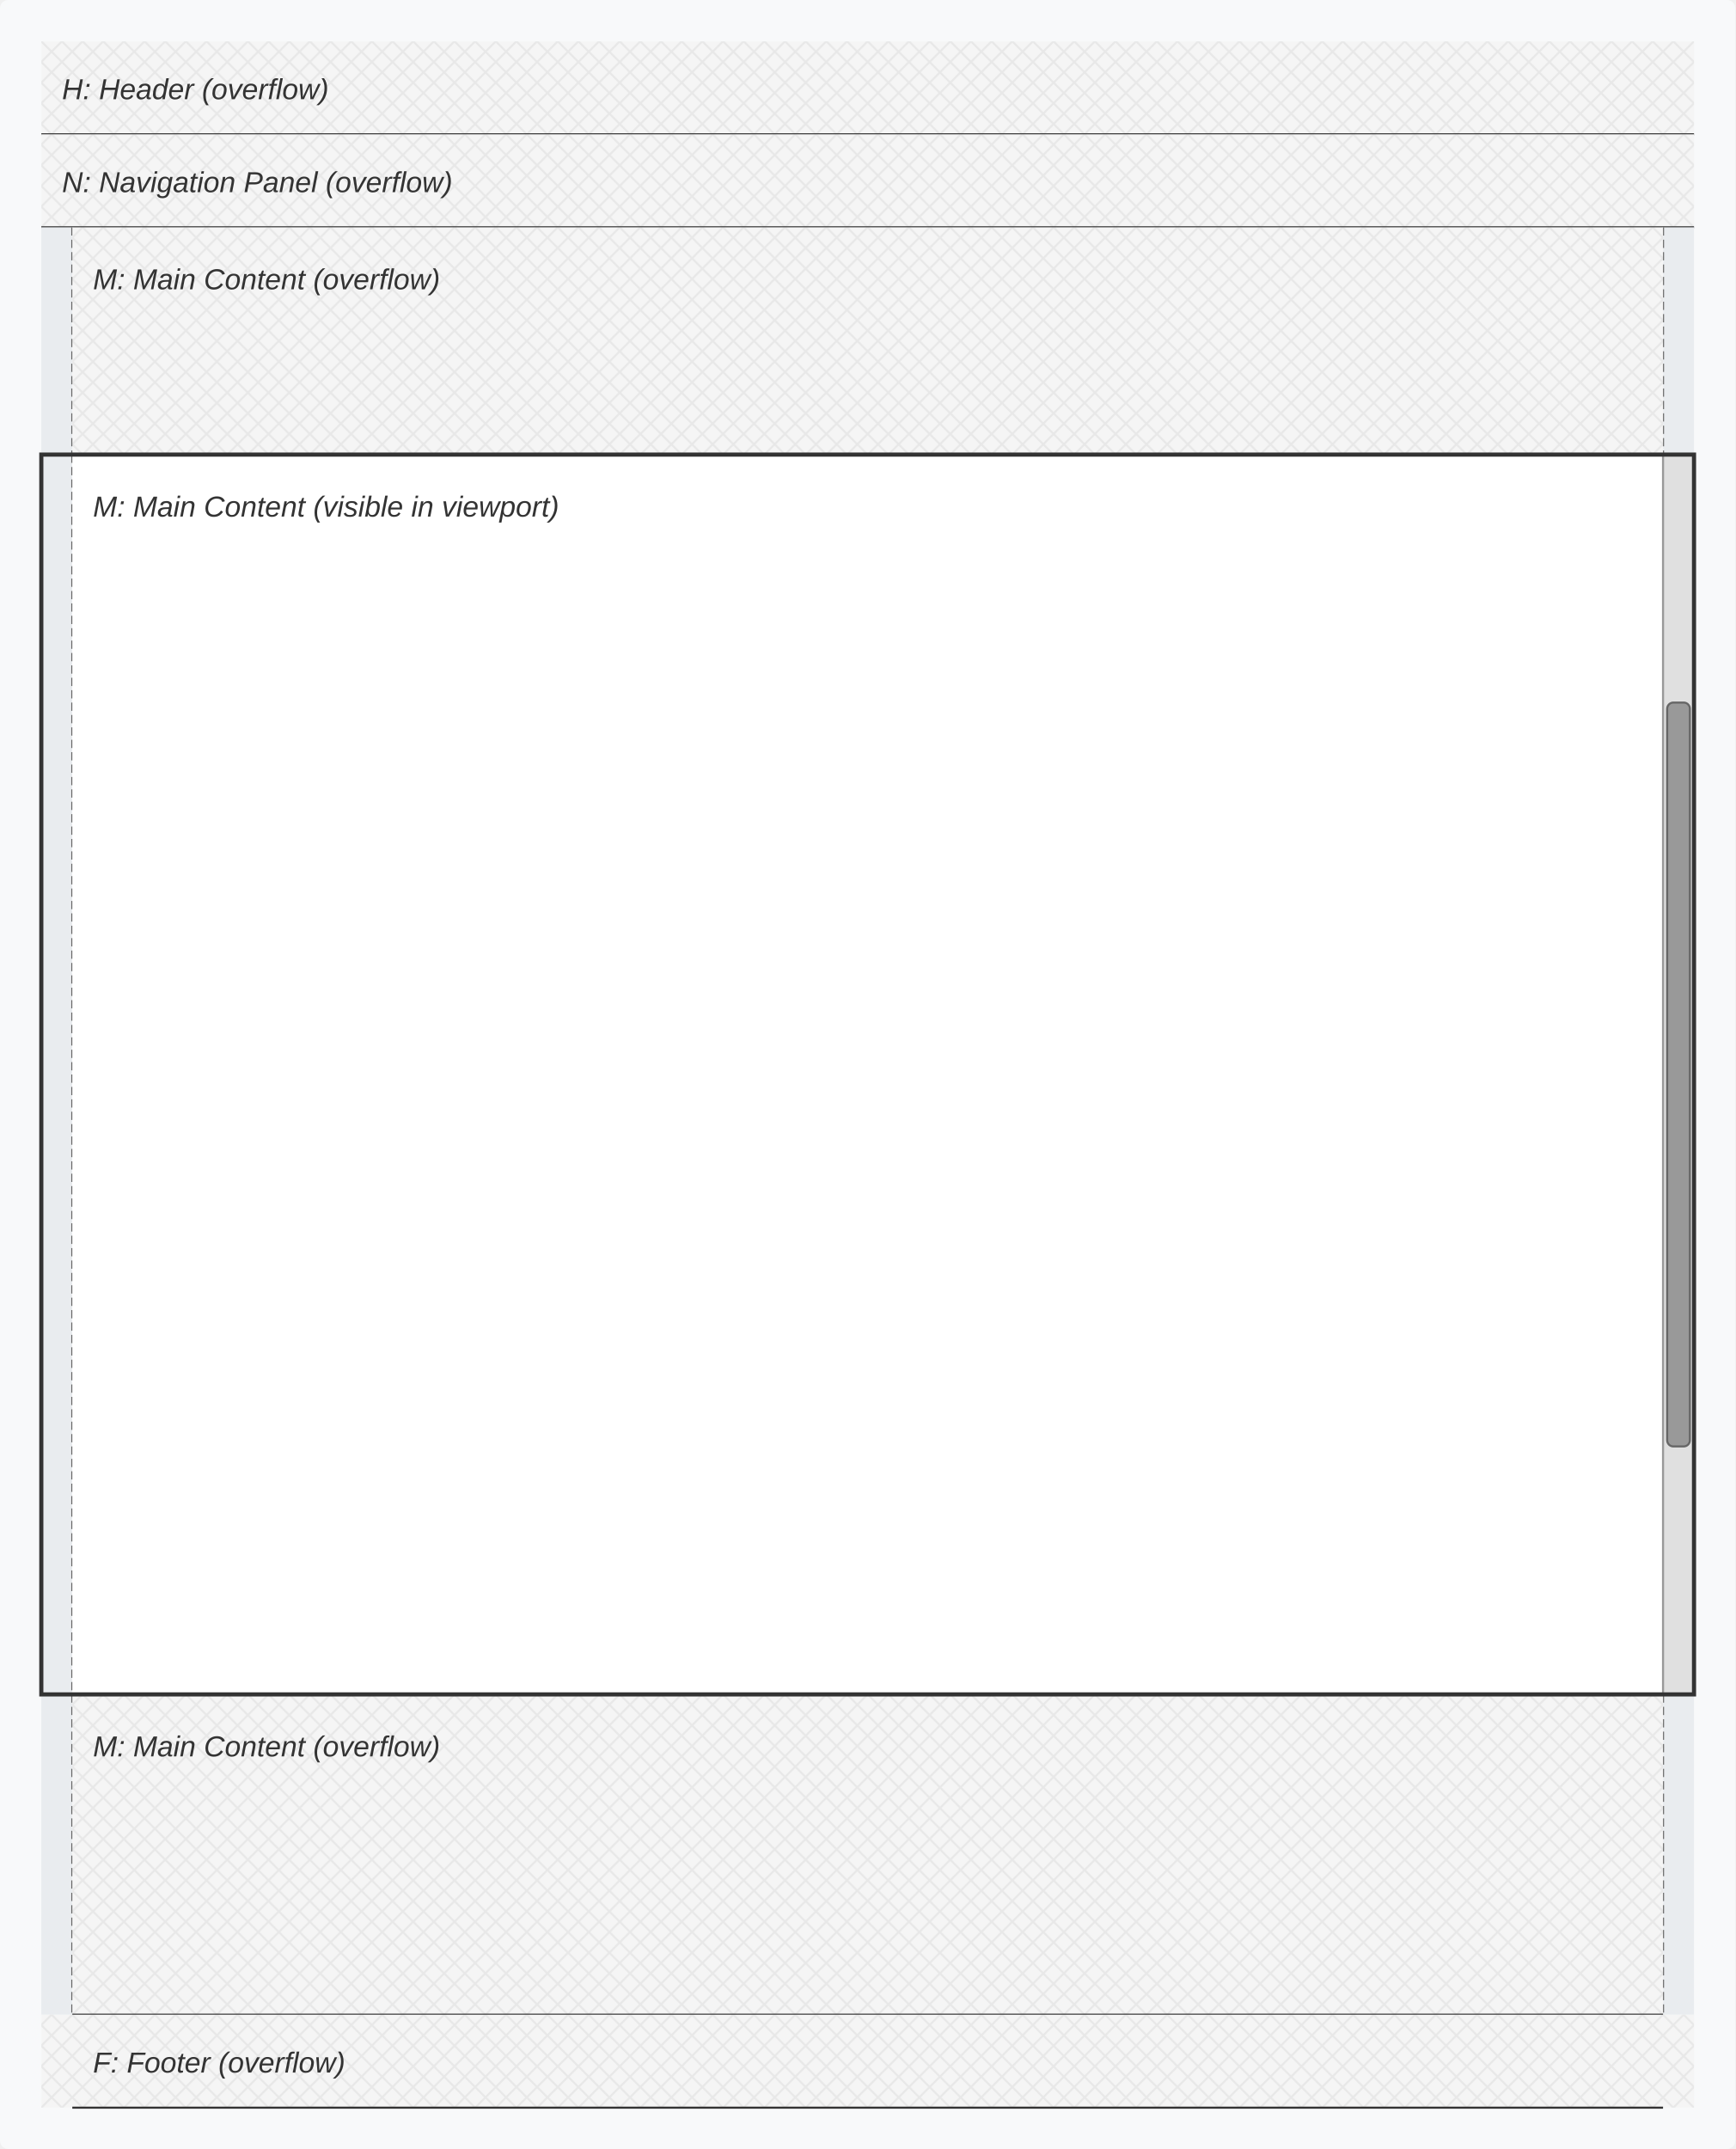
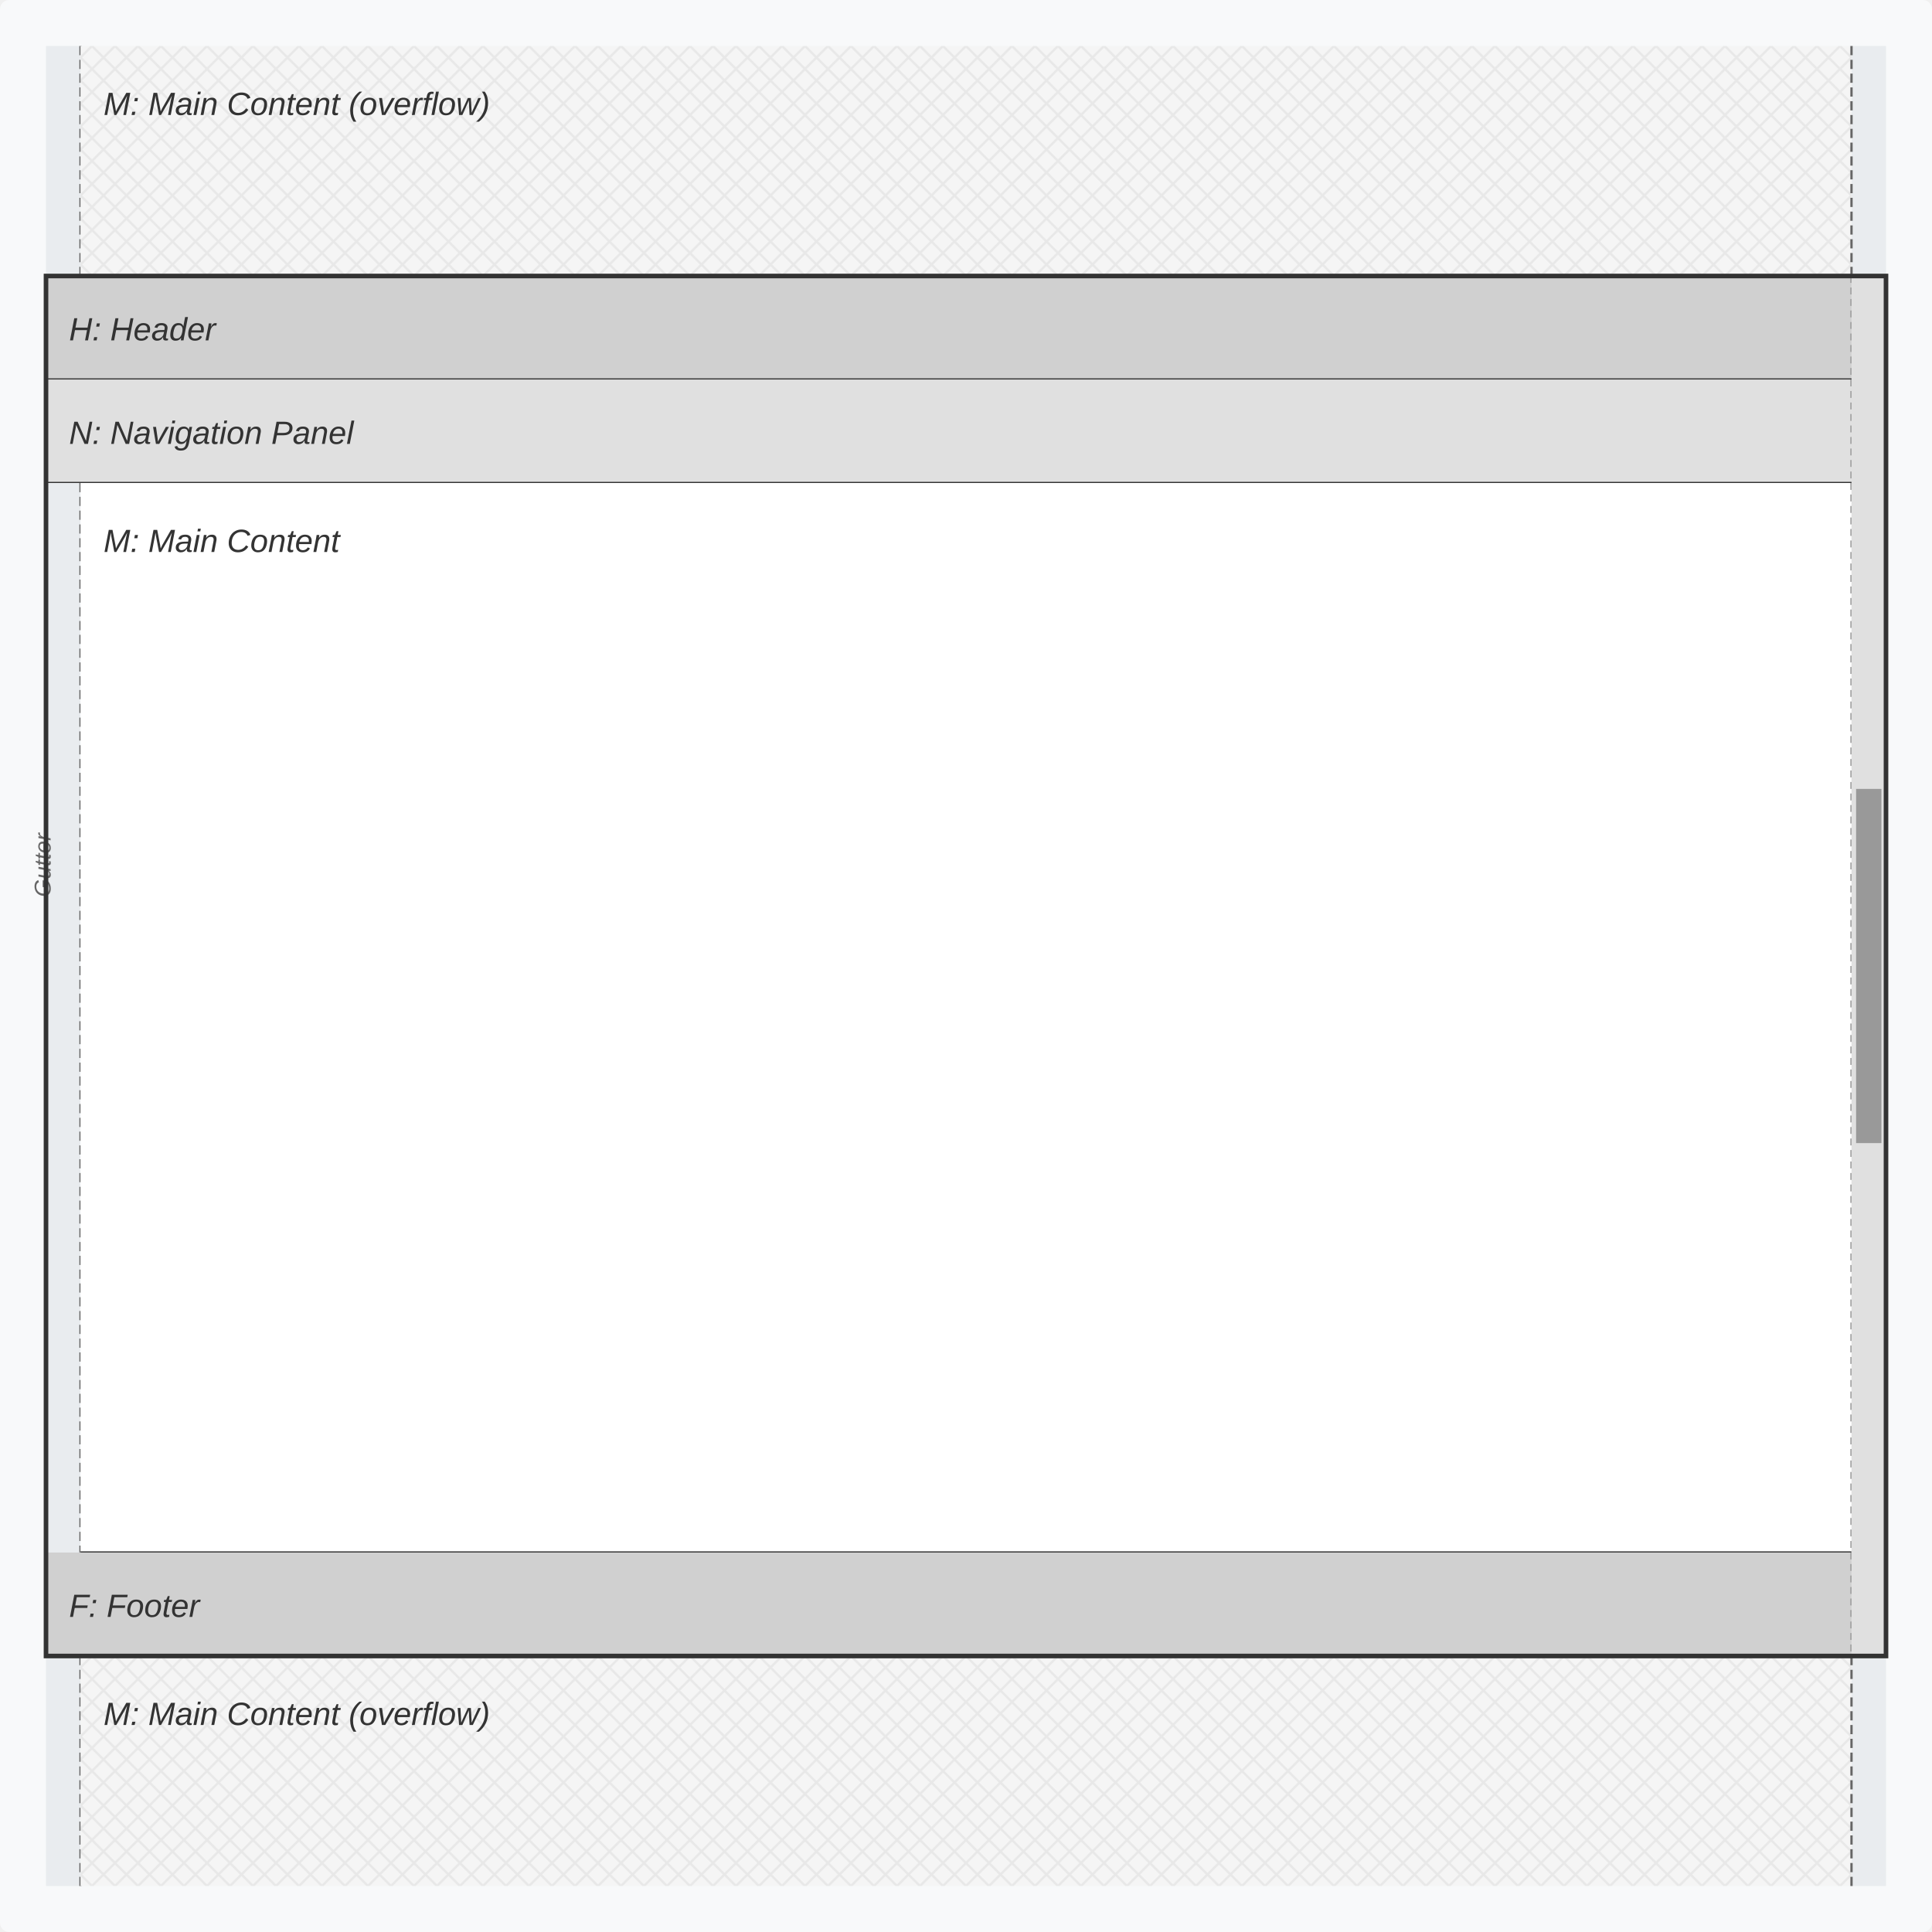
- <svg xmlns="http://www.w3.org/2000/svg" viewBox="0 0 840 1040" width="840" height="1040">
+ <svg xmlns="http://www.w3.org/2000/svg" viewBox="0 0 840 840" width="840" height="840">
  <defs>
    <pattern id="overflowPattern" patternUnits="userSpaceOnUse" width="10" height="10">
      <rect width="10" height="10" fill="#f5f5f5" />
      <path d="M 0,0 L 10,10 M 10,0 L 0,10" stroke="#e8e8e8" stroke-width="1" fill="none" />
    </pattern>
  </defs>
  <style>
    .container-bg { fill: #f8f9fa; }
    .main-screen-border { stroke: #333; stroke-width: 2; fill: none; }
    .block-border { stroke: #333; stroke-width: 1; fill: none; }
-     .dotted-border { stroke: #666; stroke-width: 1; stroke-dasharray: 4,4; fill: none; }
    .gutter-edge { stroke: #666; stroke-width: 1; stroke-dasharray: 4,2; fill: none; }
    .header { fill: #d0d0d0; }
    .nav { fill: #e0e0e0; }
    .content { fill: #ffffff; }
    .footer { fill: #d0d0d0; }
    .gutter { fill: #e9ecef; }
    .overflow-bg { fill: url(#overflowPattern); }
-     .scrollbar-track { fill: #e0e0e0; stroke: #999; stroke-width: 1; }
-     .scrollbar-thumb { fill: #999; stroke: #666; stroke-width: 1; }
+     .scrollbar-track { fill: #e0e0e0; }
+     .scrollbar-thumb { fill: #999; }
+     .scrollbar-border { stroke: #999; stroke-width: 1; stroke-dasharray: 3,2; fill: none; }
    .text { font-family: Arial, sans-serif; font-size: 14px; fill: #333; text-anchor: start; font-style: italic; }
    .label { font-family: Arial, sans-serif; font-size: 10px; fill: #666; font-style: italic; }
  </style>
-   <rect class="container-bg" x="0" y="0" width="840" height="1040" rx="4" />
-   <rect x="20" y="20" width="800" height="45" class="overflow-bg" />
-   <line x1="20" y1="65" x2="820" y2="65" class="block-border" />
-   <text x="30" y="48" class="text">H: Header (overflow)</text>
-   <rect x="20" y="65" width="800" height="45" class="overflow-bg" />
-   <line x1="20" y1="110" x2="820" y2="110" class="block-border" />
-   <text x="30" y="93" class="text">N: Navigation Panel (overflow)</text>
-   <rect x="20" y="110" width="15" height="110" class="gutter" />
-   <line class="gutter-edge" x1="35" y1="110" x2="35" y2="220" />
-   <rect x="805" y="110" width="15" height="110" class="gutter" />
-   <line class="gutter-edge" x1="805" y1="110" x2="805" y2="220" />
-   <rect x="35" y="110" width="770" height="110" class="overflow-bg" />
-   <text x="45" y="140" class="text">M: Main Content (overflow)</text>
-   <rect x="20" y="220" width="15" height="600" class="gutter" />
-   <line class="gutter-edge" x1="35" y1="220" x2="35" y2="820" />
-   <rect x="805" y="220" width="15" height="600" class="gutter" />
-   <line class="gutter-edge" x1="805" y1="220" x2="805" y2="820" />
-   <rect x="805" y="220" width="15" height="600" class="scrollbar-track" />
-   <rect x="807" y="340" width="11" height="360" rx="3" class="scrollbar-thumb" />
-   <rect x="35" y="220" width="770" height="600" class="content" />
-   <text x="45" y="250" class="text">M: Main Content (visible in viewport)</text>
-   <rect x="805" y="220" width="15" height="600" class="scrollbar-track" />
-   <rect x="807" y="340" width="11" height="360" rx="3" class="scrollbar-thumb" />
-   <rect x="20" y="820" width="15" height="155" class="gutter" />
-   <line class="gutter-edge" x1="35" y1="820" x2="35" y2="975" />
-   <rect x="805" y="820" width="15" height="155" class="gutter" />
-   <line class="gutter-edge" x1="805" y1="820" x2="805" y2="975" />
-   <rect x="35" y="820" width="770" height="155" class="overflow-bg" />
-   <line x1="35" y1="975" x2="805" y2="975" class="block-border" />
-   <text x="45" y="850" class="text">M: Main Content (overflow)</text>
-   <rect x="20" y="975" width="800" height="45" class="overflow-bg" />
-   <text x="45" y="1003" class="text">F: Footer (overflow)</text>
-   <line x1="35" y1="1020" x2="805" y2="1020" class="block-border" />
-   <rect x="20" y="220" width="800" height="600" class="main-screen-border" />
+   <rect class="container-bg" x="0" y="0" width="840" height="840" rx="4" />
+   <rect class="gutter" x="20" y="20" width="15" height="100" />
+   <line x1="35" y1="20" x2="35" y2="120" class="gutter-edge" />
+   <rect x="35" y="20" width="770" height="100" class="overflow-bg" />
+   <text class="text" x="45" y="50">M: Main Content (overflow)</text>
+   <rect class="gutter" x="805" y="20" width="15" height="100" />
+   <line x1="805" y1="20" x2="805" y2="120" class="gutter-edge" />
+   <rect class="header" x="20" y="120" width="800" height="45" />
+   <text class="text" x="30" y="148">H: Header</text>
+   <line x1="20" y1="165" x2="820" y2="165" class="block-border" />
+   <rect class="nav" x="20" y="165" width="800" height="45" />
+   <text class="text" x="30" y="193">N: Navigation Panel</text>
+   <line x1="20" y1="210" x2="820" y2="210" class="block-border" />
+   <rect class="gutter" x="20" y="210" width="15" height="465" />
+   <line x1="35" y1="210" x2="35" y2="675" class="gutter-edge" />
+   <text class="label" x="22" y="390" transform="rotate(-90 22 390)">Gutter</text>
+   <rect class="content" x="35" y="210" width="770" height="465" />
+   <text class="text" x="45" y="240">M: Main Content</text>
+   <line x1="35" y1="675" x2="805" y2="675" class="block-border" />
+   <rect class="footer" x="20" y="675" width="800" height="45" />
+   <text class="text" x="30" y="703">F: Footer</text>
+   <line x1="805" y1="120" x2="805" y2="720" class="scrollbar-border" />
+   <rect x="805" y="120" width="15" height="600" class="scrollbar-track" />
+   <rect x="807" y="343" width="11" height="154" class="scrollbar-thumb" />
+   <rect class="gutter" x="20" y="720" width="15" height="100" />
+   <line x1="35" y1="720" x2="35" y2="820" class="gutter-edge" />
+   <rect x="35" y="720" width="770" height="100" class="overflow-bg" />
+   <text class="text" x="45" y="750">M: Main Content (overflow)</text>
+   <rect class="gutter" x="805" y="720" width="15" height="100" />
+   <line x1="805" y1="720" x2="805" y2="820" class="gutter-edge" />
+   <rect x="20" y="120" width="800" height="600" class="main-screen-border" />
</svg>
